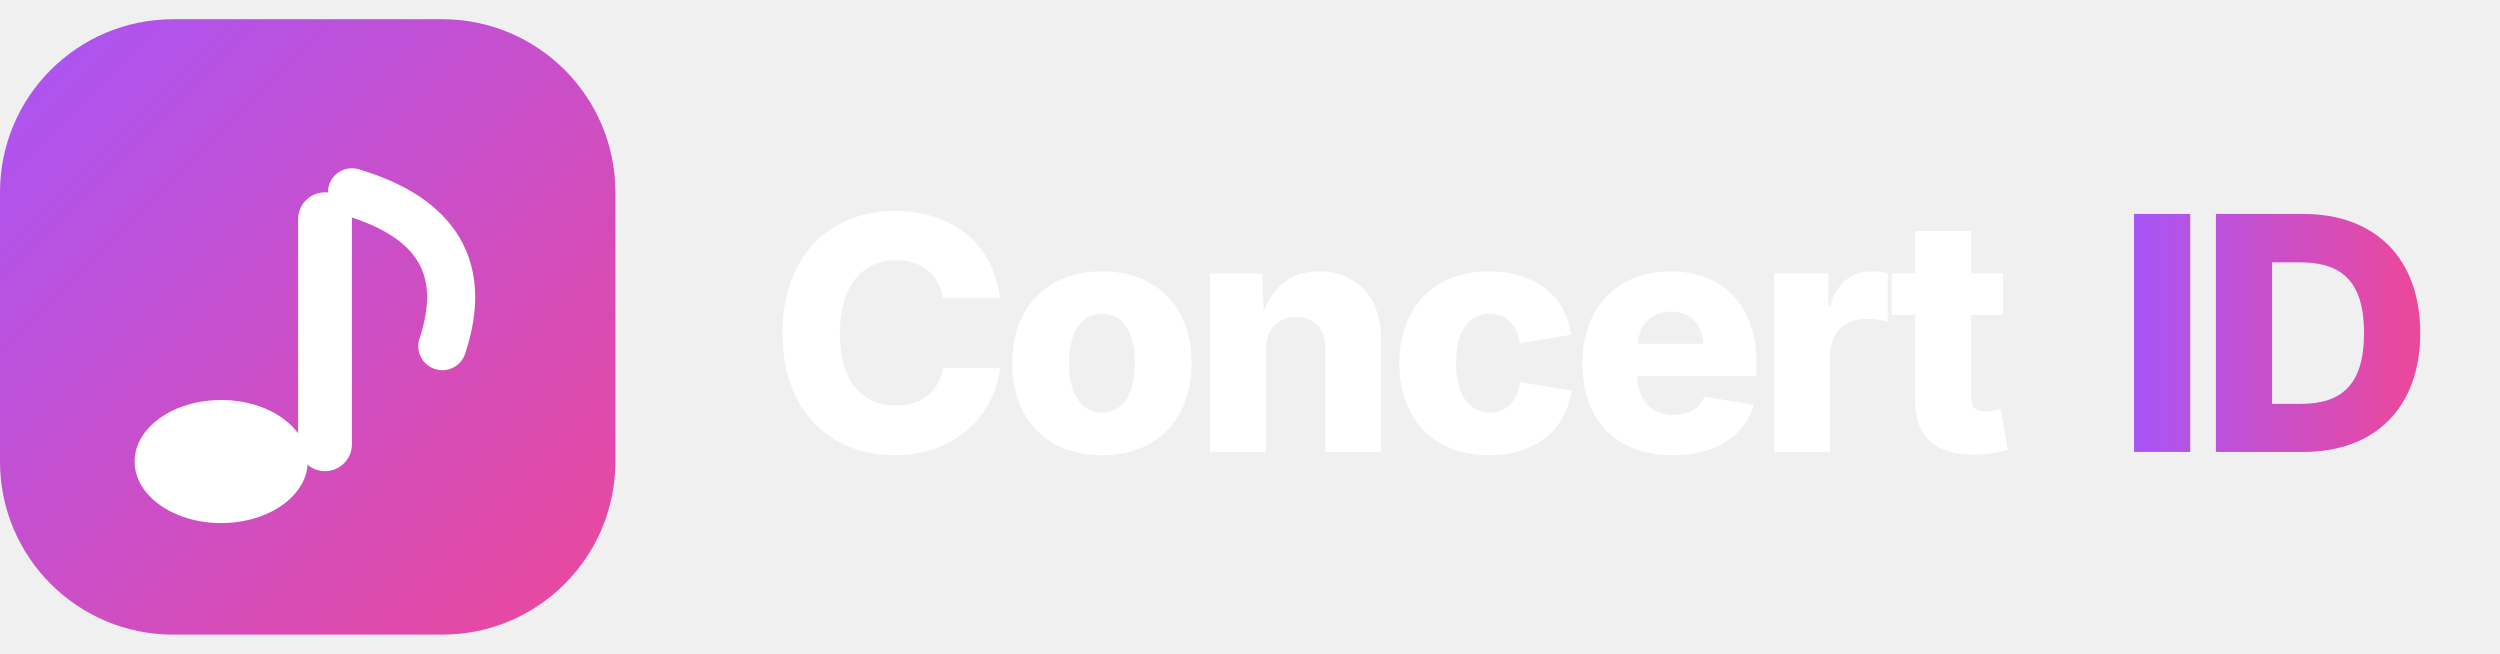
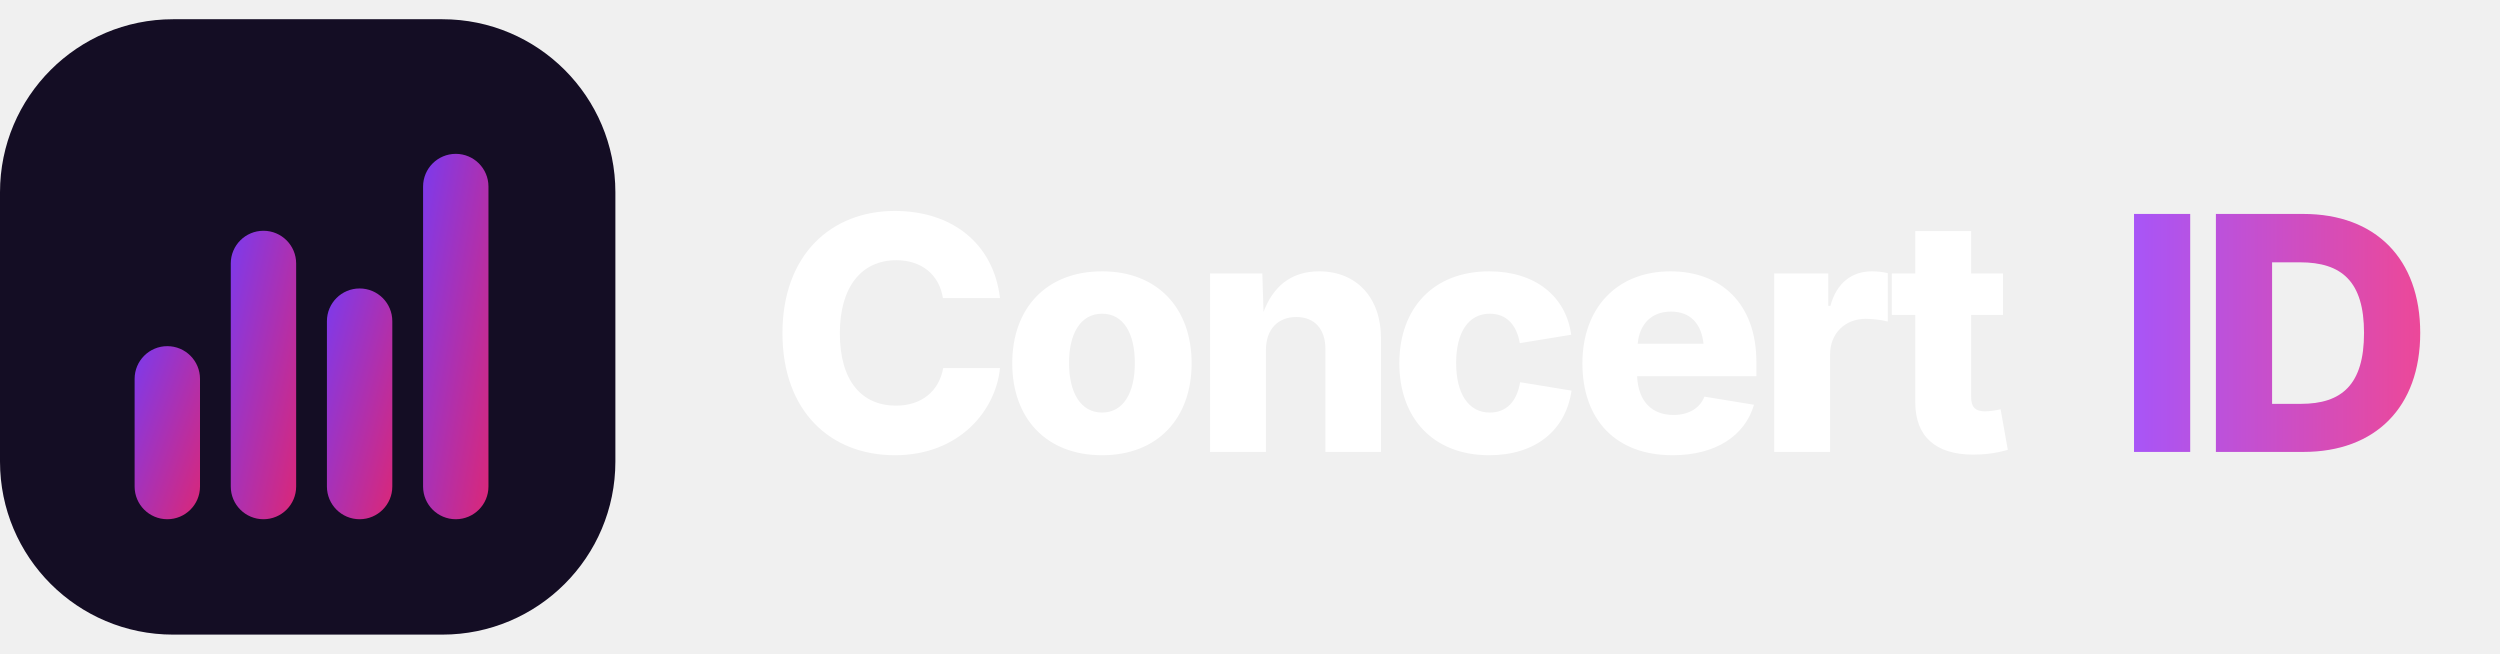
<svg xmlns="http://www.w3.org/2000/svg" viewBox="0 0 130 34" width="130" height="34">
  <defs>
-     <linearGradient id="bg" x1="0%" y1="0%" x2="100%" y2="100%">
-       <stop offset="0%" stop-color="#a855f7" />
-       <stop offset="100%" stop-color="#ec4899" />
+     <linearGradient id="eq" x1="0%" y1="0%" x2="100%" y2="100%">
+       <stop offset="0%" stop-color="#7c3aed" />
+       <stop offset="100%" stop-color="#db2777" />
    </linearGradient>
    <linearGradient id="txt" x1="0%" y1="0%" x2="100%" y2="0%">
      <stop offset="0%" stop-color="#a855f7" />
      <stop offset="100%" stop-color="#ec4899" />
    </linearGradient>
  </defs>
-   <rect x="0" y="1" width="32" height="32" rx="9" fill="url(#bg)" />
-   <ellipse cx="11.5" cy="24" rx="4.5" ry="3.2" fill="white" />
-   <rect x="15.5" y="10" width="2.8" height="14.5" rx="1.4" fill="white" />
-   <path d="M18.3 10 Q25 12 23 18" stroke="white" stroke-width="2.5" fill="none" stroke-linecap="round" />
+   <rect x="0" y="1" width="32" height="32" rx="9" fill="#140d24" />
+   <rect x="7" y="18" width="3.4" height="9" rx="1.7" fill="url(#eq)" />
+   <rect x="12" y="12" width="3.4" height="15" rx="1.7" fill="url(#eq)" />
+   <rect x="17" y="15" width="3.4" height="12" rx="1.7" fill="url(#eq)" />
+   <rect x="22" y="8" width="3.4" height="19" rx="1.7" fill="url(#eq)" />
  <text x="40" y="23.5" font-family="'Syne','Inter',system-ui,sans-serif" font-weight="800" font-size="17" letter-spacing="-0.6" fill="#ffffff">Concert</text>
  <text x="110" y="23.5" font-family="'Syne','Inter',system-ui,sans-serif" font-weight="800" font-size="17" letter-spacing="-0.6" fill="url(#txt)">ID</text>
</svg>
